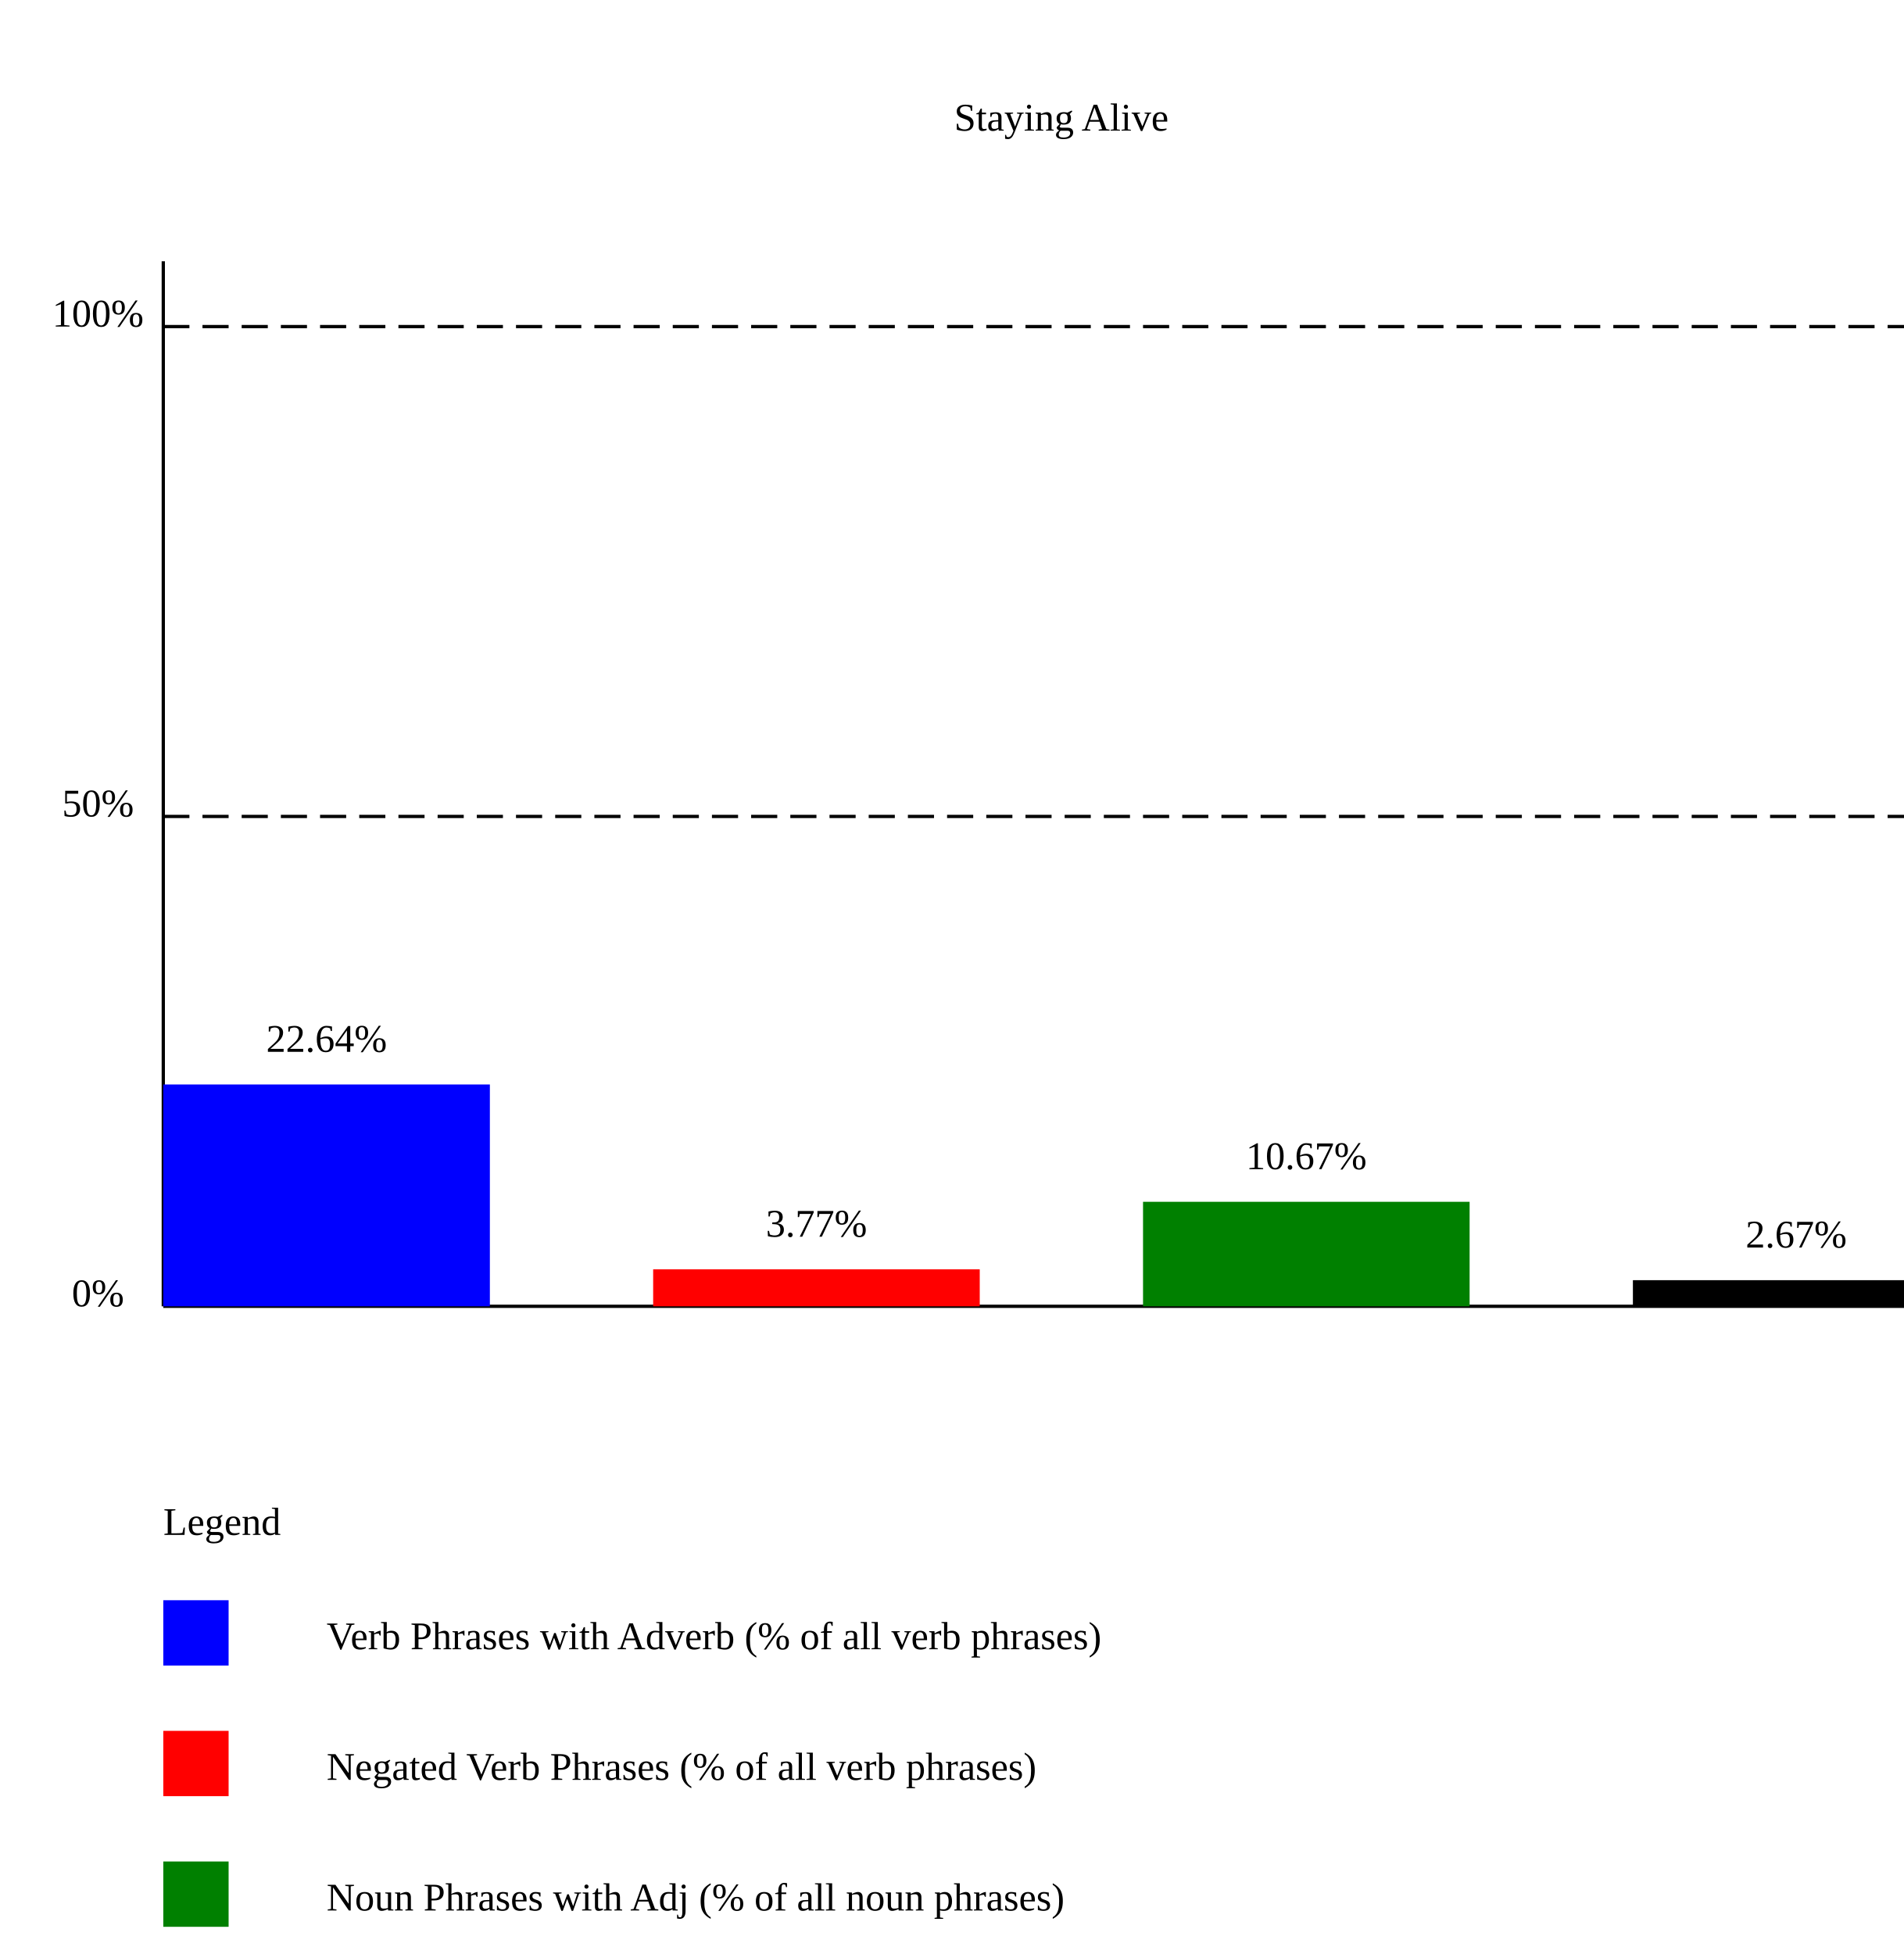
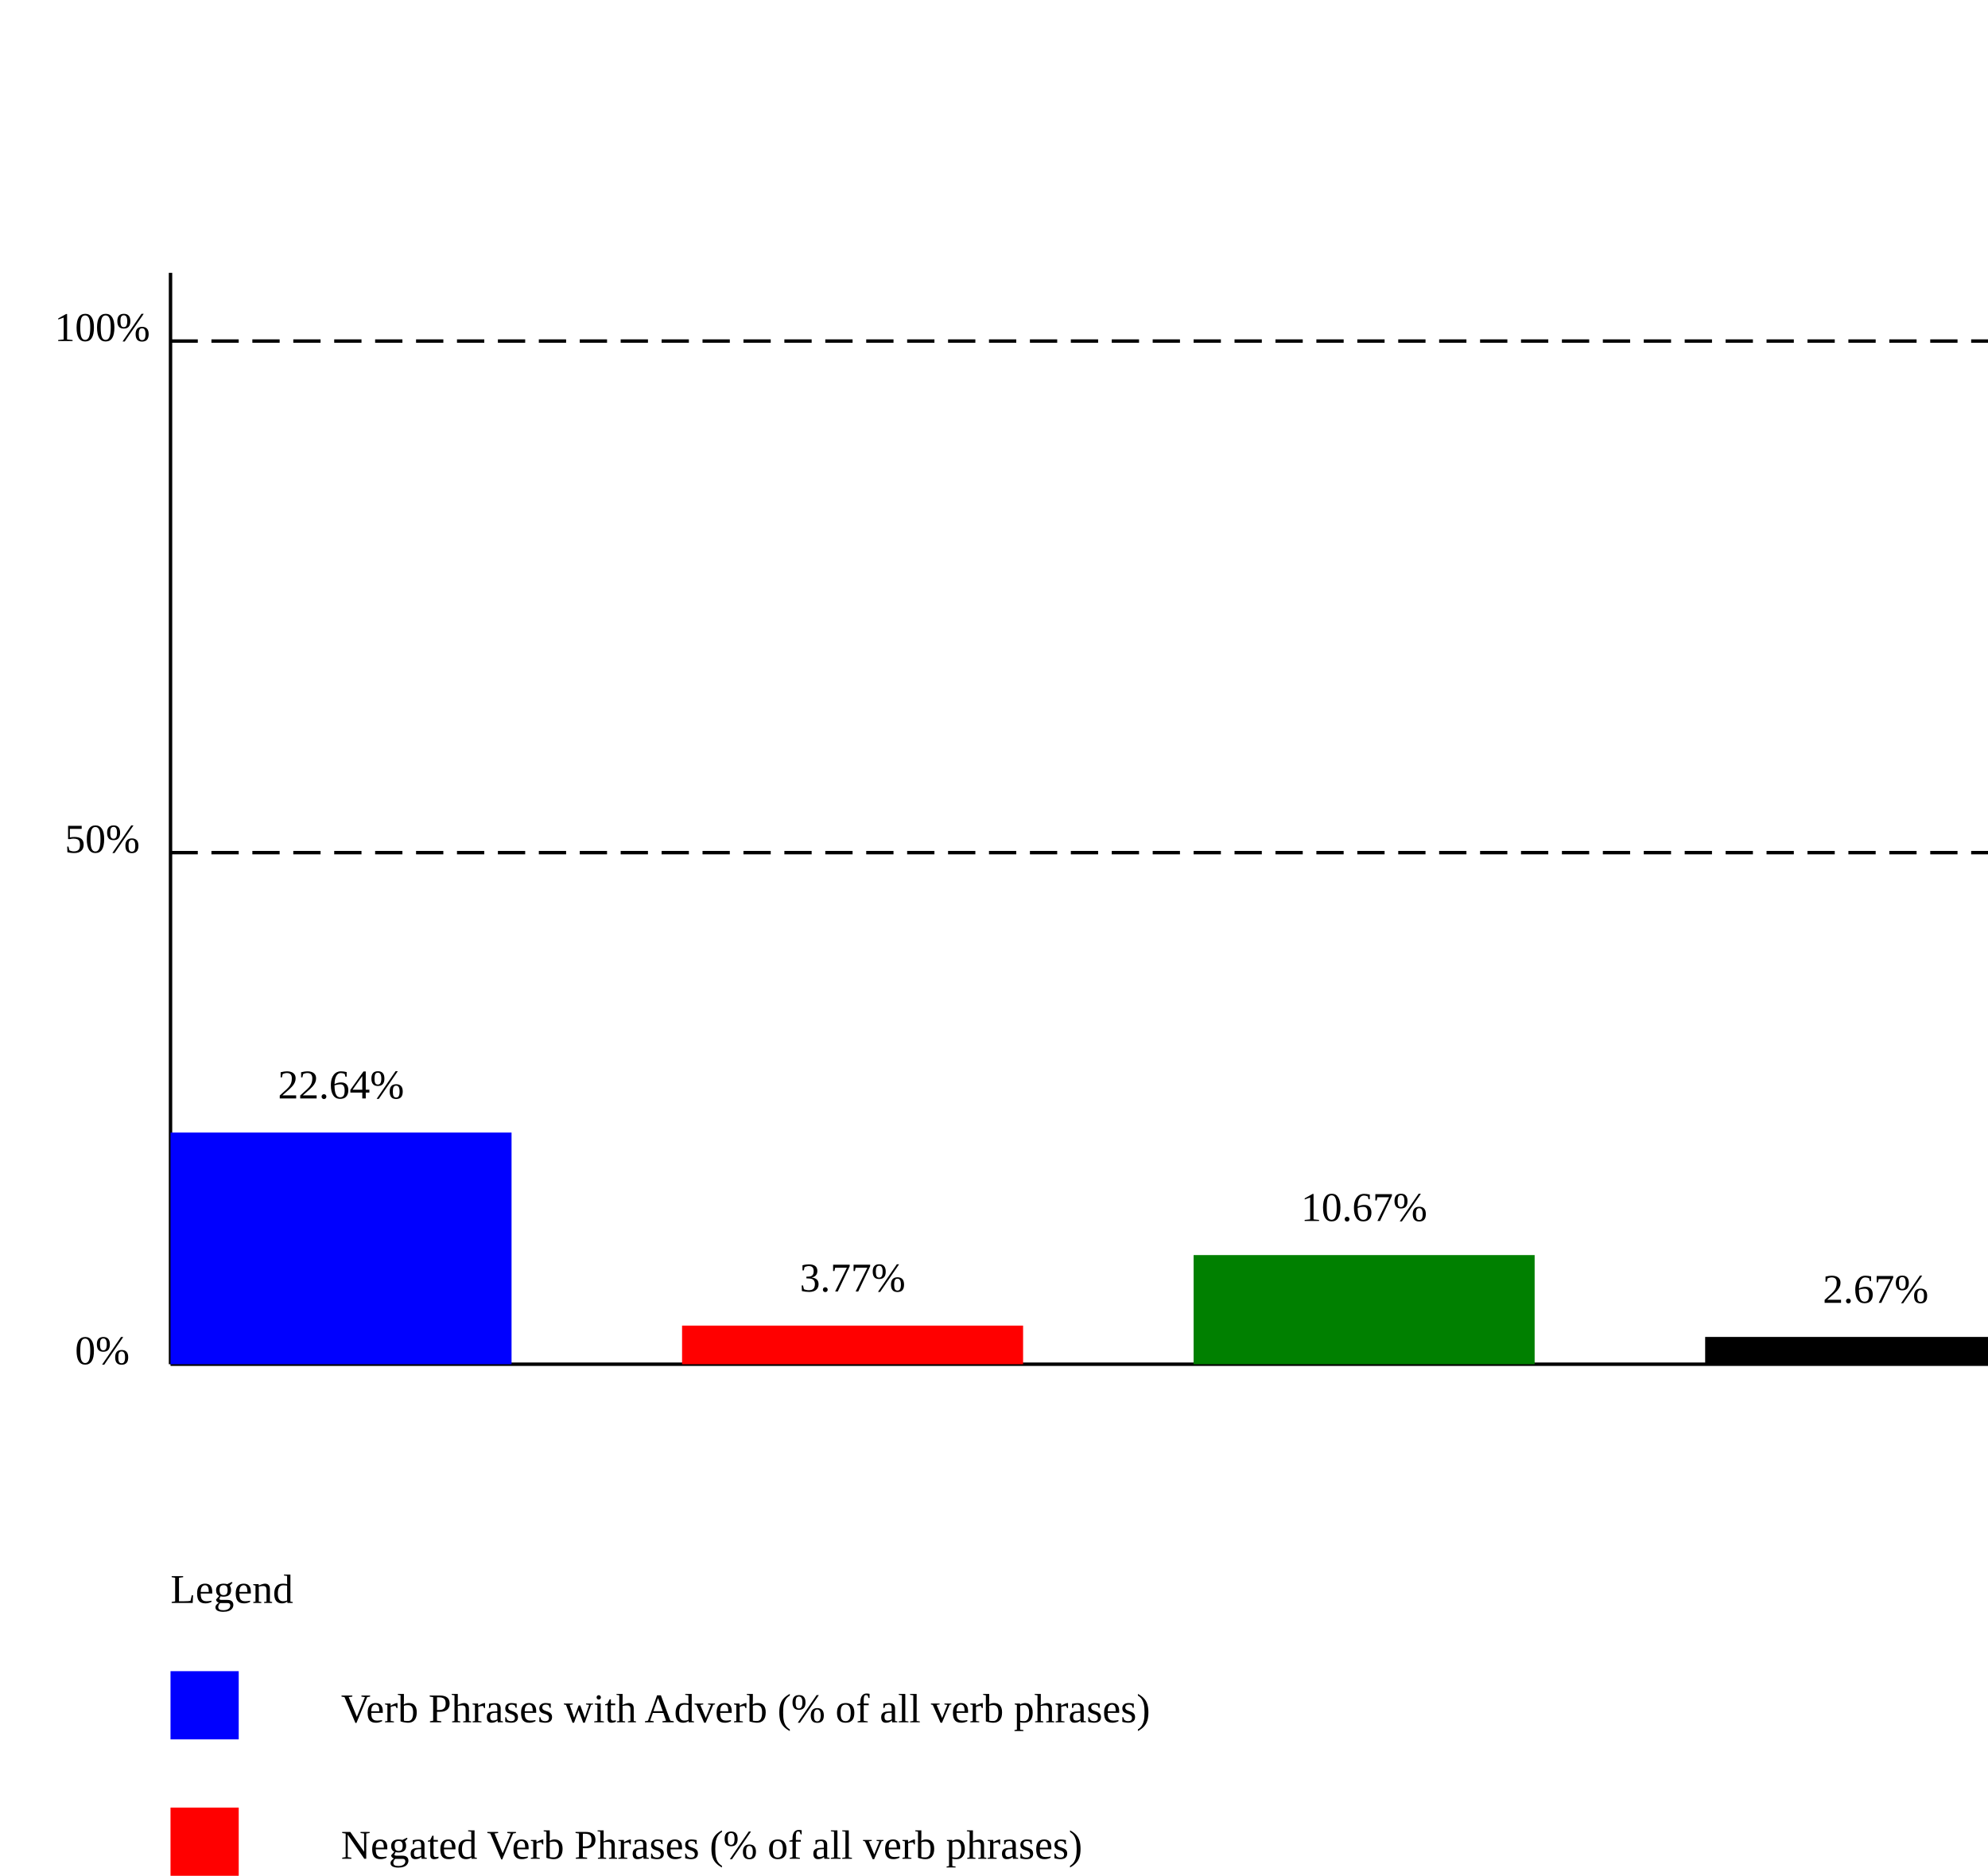
<svg xmlns="http://www.w3.org/2000/svg" width="100%" height="100%">
-   <text x="325" y="40" text-anchor="middle">Staying Alive</text>
  <line x1="50" y1="400" x2="600" y2="400" style="stroke:rgb(0,0,0);stroke-width:1" />
  <line x1="50" y1="400" x2="50" y2="80" style="stroke:rgb(0,0,0);stroke-width:1" />
  <text x="30" y="400" text-anchor="middle">0%</text>
  <text x="30" y="250" text-anchor="middle">50%</text>
  <text x="30" y="100" text-anchor="middle">100%</text>
  <line x1="50" y1="250" x2="600" y2="250" style="stroke:rgb(0,0,0);stroke-width:1" stroke-dasharray="8 4" />
  <line x1="50" y1="100" x2="600" y2="100" style="stroke:rgb(0,0,0);stroke-width:1" stroke-dasharray="8 4" />
  <rect x="50" y="332.075" width="100" height="67.925" style="fill:blue" />
  <rect x="200" y="388.679" width="100" height="11.321" style="fill:red" />
  <rect x="350" y="368" width="100" height="32" style="fill:green" />
  <rect x="500" y="392" width="100" height="8" style="fill:black" />
  <text x="100" y="322.075" text-anchor="middle">22.64%</text>
  <text x="250" y="378.679" text-anchor="middle">3.77%</text>
  <text x="400" y="358" text-anchor="middle">10.67%</text>
  <text x="550" y="382" text-anchor="middle">2.67%</text>
  <text x="50" y="470" text-anchor="left">Legend</text>
  <rect x="50" y="490" width="20" height="20" style="fill:blue" />
  <text x="100" y="505" text-anchor="left">Verb Phrases with Adverb (% of all verb phrases)</text>
  <rect x="50" y="530" width="20" height="20" style="fill:red" />
  <text x="100" y="545" text-anchor="left">Negated Verb Phrases (% of all verb phrases)</text>
  <rect x="50" y="570" width="20" height="20" style="fill:green" />
  <text x="100" y="585" text-anchor="left">Noun Phrases with Adj (% of all noun phrases)</text>
  <rect x="50" y="610" width="20" height="20" style="fill:black" />
  <text x="100" y="625" text-anchor="left">Negated Noun Phrases (% of all noun phrases)</text>
</svg>
